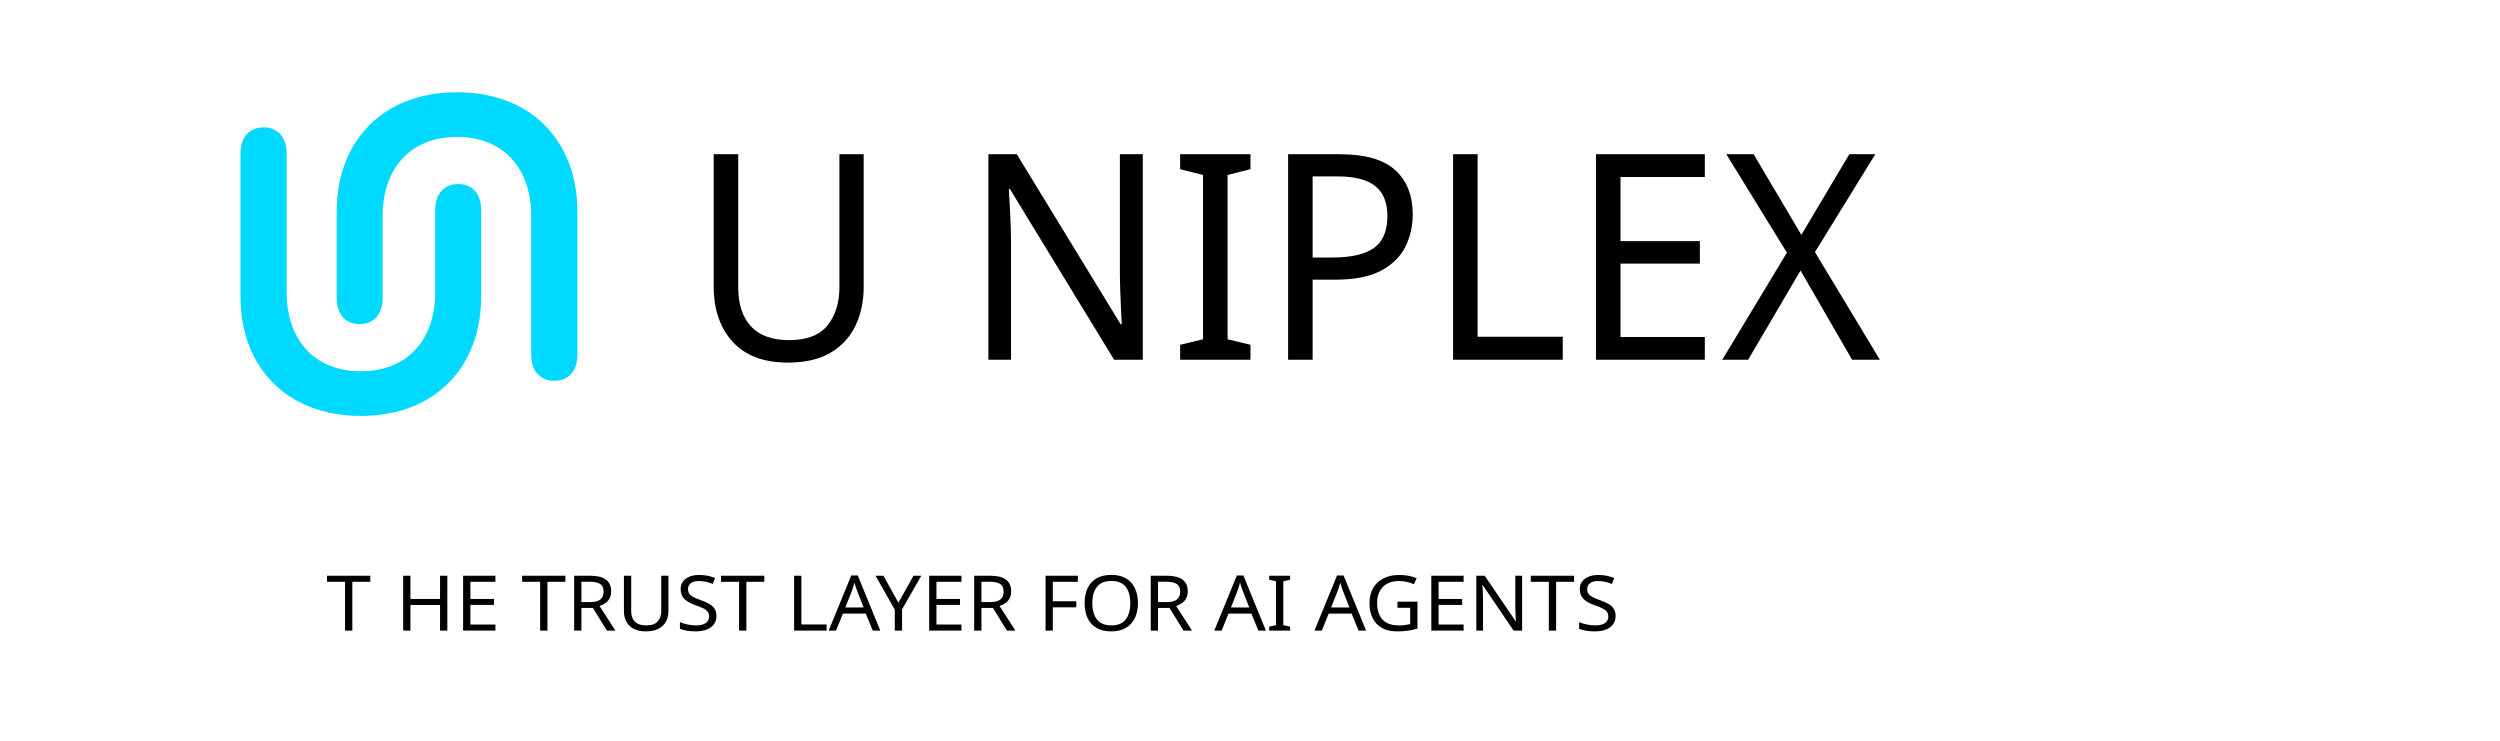
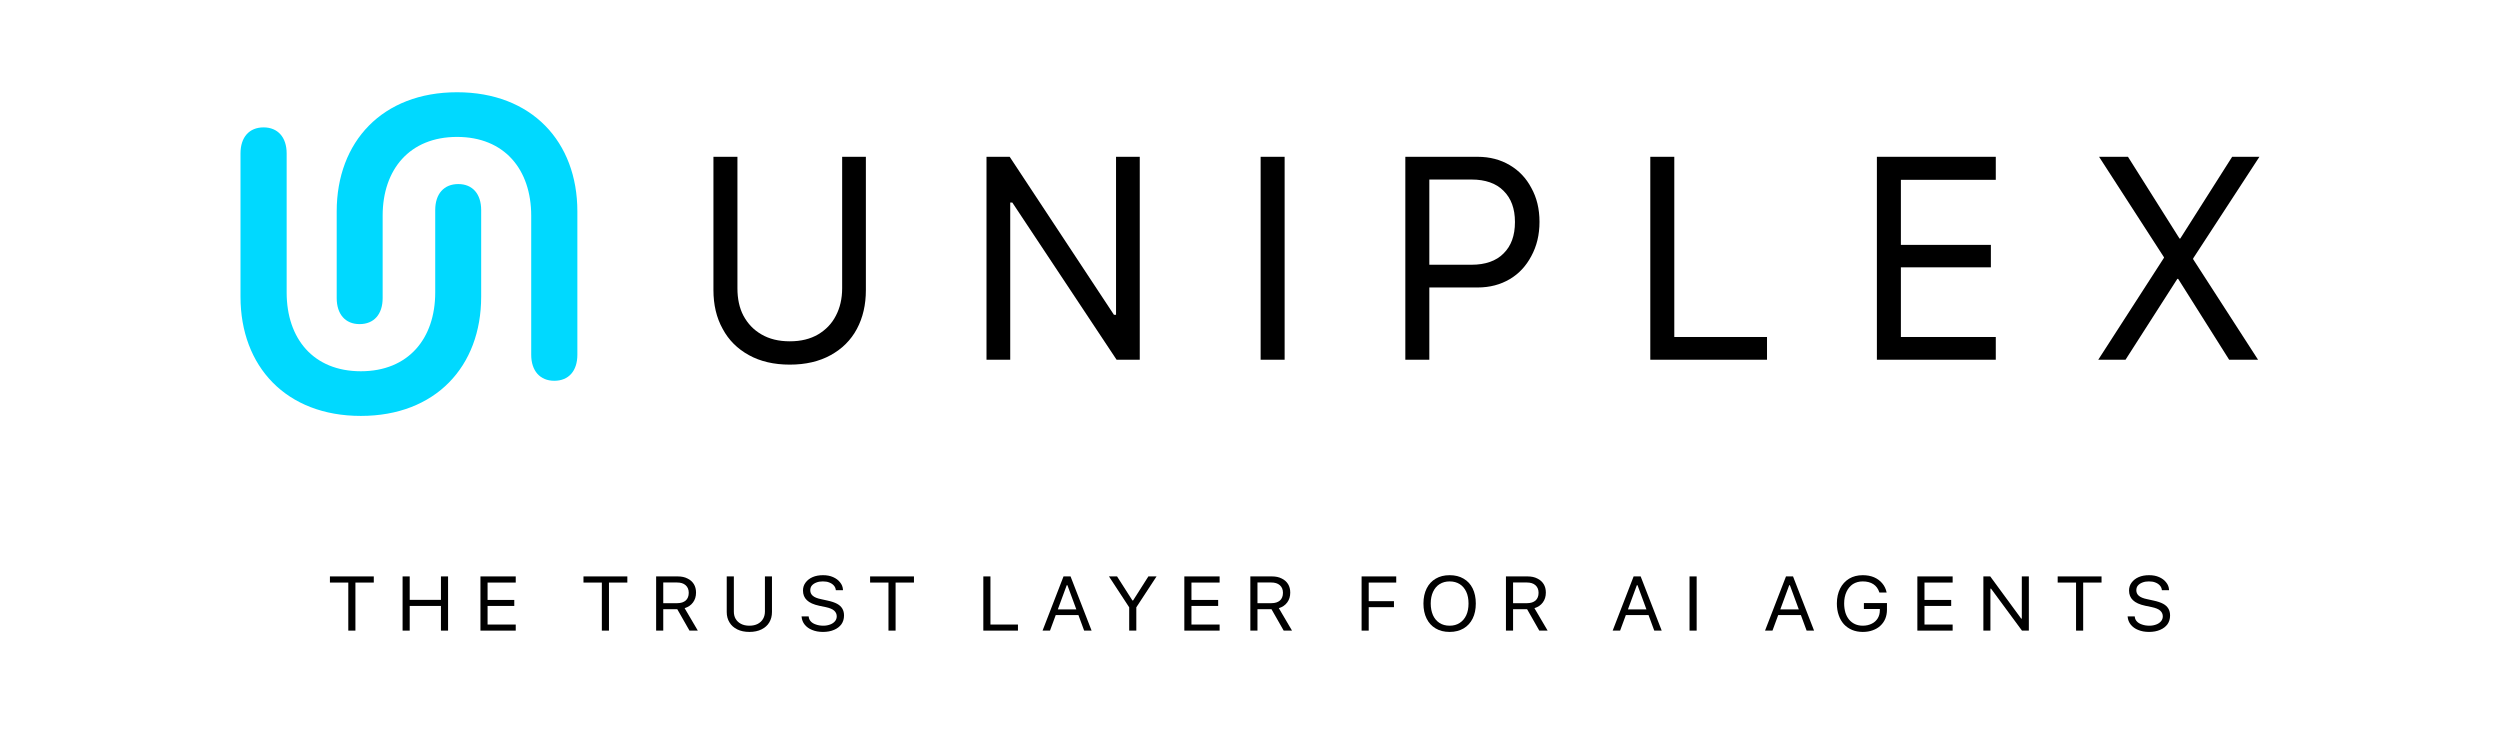
<svg xmlns="http://www.w3.org/2000/svg" width="100%" height="100%" viewBox="0 0 2510 743" version="1.1" xml:space="preserve" style="fill-rule:evenodd;clip-rule:evenodd;stroke-linejoin:round;stroke-miterlimit:2;">
  <g id="Artboard1" transform="matrix(0.863136,0,0,0.674841,-1068.563,26.3188)">
    <rect x="1238" y="-39" width="2908" height="1101" style="fill:none;" />
    <g transform="matrix(1,0,0,1,-6.372112,29.48842)">
      <g transform="matrix(1.080467,0,0,1.382892,-222.6013,-191.4834)">
        <g transform="matrix(6.903823,0,0,6.899075,-5033.543,-12019.068)">
-           <g transform="matrix(0.9,0,0,0.95,103.3225,90.55575)">
-             <g transform="matrix(47.24958,0,0,47.24958,1309.298,1811.115)">
-                         </g>
-             <text x="1033.225px" y="1811.115px" style="font-family:'SFPro-Regular', 'SF Pro';font-size:47.25px;">U<tspan x="1080.491px 1127.987px 1153.059px 1195.502px 1234.763px 1275.338px " y="1811.115px 1811.115px 1811.115px 1811.115px 1811.115px 1811.115px ">NIPLEX</tspan>
-             </text>
+           <g transform="matrix(42.52462,0,0,44.8871,1033.225,1811.115)">
+             <path d="M0.369,0.017C0.311,0.017 0.261,0.006 0.219,-0.016C0.177,-0.038 0.145,-0.068 0.123,-0.107C0.1,-0.146 0.089,-0.191 0.089,-0.242L0.089,-0.705L0.177,-0.705L0.177,-0.248C0.177,-0.212 0.184,-0.18 0.199,-0.153C0.215,-0.125 0.236,-0.104 0.265,-0.088C0.294,-0.072 0.328,-0.064 0.369,-0.064C0.41,-0.064 0.444,-0.072 0.473,-0.088C0.501,-0.104 0.523,-0.125 0.538,-0.153C0.553,-0.18 0.561,-0.212 0.561,-0.248L0.561,-0.705L0.648,-0.705L0.648,-0.242C0.648,-0.191 0.637,-0.146 0.615,-0.107C0.593,-0.068 0.561,-0.038 0.519,-0.016C0.477,0.006 0.427,0.017 0.369,0.017Z" style="fill-rule:nonzero;" />
+           </g>
+           <g transform="matrix(42.52462,0,0,44.8871,1075.764,1811.115)">
+             <path d="M0.09,-0L0.09,-0.705L0.175,-0.705L0.579,-0.125L0.521,-0.156L0.565,-0.156L0.565,-0.705L0.652,-0.705L0.652,-0L0.567,-0L0.163,-0.577L0.222,-0.546L0.177,-0.546L0.177,-0L0.09,-0Z" style="fill-rule:nonzero;" />
+           </g>
+           <g transform="matrix(42.52462,0,0,44.8871,1118.511,1811.115)">
+             <rect x="0.09" y="-0.705" width="0.088" height="0.705" style="fill-rule:nonzero;" />
+           </g>
+           <g transform="matrix(42.52462,0,0,44.8871,1141.075,1811.115)">
+             <path d="M0.134,-0.251L0.134,-0.33L0.333,-0.33C0.383,-0.33 0.423,-0.343 0.45,-0.369C0.478,-0.395 0.492,-0.431 0.492,-0.478L0.492,-0.479C0.492,-0.525 0.478,-0.561 0.45,-0.587C0.423,-0.613 0.383,-0.626 0.333,-0.626L0.134,-0.626L0.134,-0.705L0.355,-0.705C0.4,-0.705 0.439,-0.695 0.473,-0.676C0.507,-0.657 0.533,-0.631 0.552,-0.597C0.572,-0.563 0.582,-0.524 0.582,-0.479L0.582,-0.479C0.582,-0.434 0.572,-0.395 0.552,-0.36C0.533,-0.326 0.507,-0.299 0.473,-0.28C0.439,-0.261 0.4,-0.251 0.355,-0.251L0.134,-0.251ZM0.09,-0L0.09,-0.705L0.178,-0.705L0.178,-0L0.09,-0Z" style="fill-rule:nonzero;" />
+           </g>
+           <g transform="matrix(42.52462,0,0,44.8871,1179.275,1811.115)">
+             <path d="M0.09,-0L0.09,-0.705L0.178,-0.705L0.178,-0.079L0.518,-0.079L0.518,-0L0.09,-0Z" style="fill-rule:nonzero;" />
+           </g>
+           <g transform="matrix(42.52462,0,0,44.8871,1214.609,1811.115)">
+             <path d="M0.09,-0L0.09,-0.705L0.526,-0.705L0.526,-0.625L0.178,-0.625L0.178,-0.399L0.508,-0.399L0.508,-0.321L0.178,-0.321L0.178,-0.079L0.526,-0.079L0.526,-0L0.09,-0Z" style="fill-rule:nonzero;" />
+           </g>
+           <g transform="matrix(42.52462,0,0,44.8871,1251.127,1811.115)">
+             <path d="M0.043,-0L0.305,-0.385L0.284,-0.317L0.284,-0.356L0.046,-0.705L0.152,-0.705L0.341,-0.421L0.381,-0.421L0.323,-0.39L0.534,-0.705L0.634,-0.705L0.391,-0.352L0.391,-0.312L0.37,-0.38L0.629,-0L0.523,-0L0.336,-0.281L0.296,-0.281L0.354,-0.312L0.143,-0L0.043,-0Z" style="fill-rule:nonzero;" />
          </g>
        </g>
        <g transform="matrix(3.340601,0,0,3.287512,-2448.233,-6340.468)">
          <g transform="matrix(3.197937,0,0,3.35062,-2096.208,-3978.306)">
            <path d="M1048.112,1811.641C1055.629,1811.641 1060.239,1806.819 1060.239,1800.003L1060.239,1791.539C1060.239,1789.96 1059.367,1788.996 1057.934,1788.996C1056.48,1788.996 1055.608,1789.96 1055.608,1791.539L1055.608,1799.586C1055.608,1804.101 1052.888,1807.279 1048.112,1807.279C1043.337,1807.279 1040.637,1804.101 1040.637,1799.586L1040.637,1786.004C1040.637,1784.426 1039.745,1783.461 1038.312,1783.461C1036.858,1783.461 1035.986,1784.426 1035.986,1786.004L1035.986,1800.003C1035.986,1806.819 1040.596,1811.641 1048.112,1811.641Z" style="fill:rgb(0,217,255);fill-rule:nonzero;" />
          </g>
          <g transform="matrix(-3.197937,-0,0,-3.35062,4638.387,8056.016)">
            <path d="M1048.112,1811.641C1055.629,1811.641 1060.239,1806.819 1060.239,1800.003L1060.239,1791.539C1060.239,1789.96 1059.367,1788.996 1057.934,1788.996C1056.48,1788.996 1055.608,1789.96 1055.608,1791.539L1055.608,1799.586C1055.608,1804.101 1052.888,1807.279 1048.112,1807.279C1043.337,1807.279 1040.637,1804.101 1040.637,1799.586L1040.637,1786.004C1040.637,1784.426 1039.745,1783.461 1038.312,1783.461C1036.858,1783.461 1035.986,1784.426 1035.986,1786.004L1035.986,1800.003C1035.986,1806.819 1040.596,1811.641 1048.112,1811.641Z" style="fill:rgb(0,217,255);fill-rule:nonzero;" />
          </g>
        </g>
      </g>
      <g transform="matrix(0.911968,0,0,1.166427,1029.783,-239.3794)">
-         <g transform="matrix(1,0,0,0.95,-0,47.54246)">
-           <g transform="matrix(103.2201,0,0,103.2201,3013.133,950.8493)">
-                     </g>
-           <text x="651.372px" y="950.849px" style="font-family:'SFPro-Regular', 'SF Pro';font-size:103.22px;">T<tspan x="739.504px 838.826px 923.027px 974.77px 1062.902px 1153.05px 1251.867px 1340.352px 1428.485px 1480.228px 1561.556px 1646.261px 1736.611px 1820.812px 1910.96px 1962.703px 2044.485px 2146.83px 2236.978px 2288.721px 2380.987px 2431.318px 2483.062px 2571.799px 2671.573px 2755.774px 2855.095px 2943.228px " y="950.849px 950.849px 950.849px 950.849px 950.849px 950.849px 950.849px 950.849px 950.849px 950.849px 950.849px 950.849px 950.849px 950.849px 950.849px 950.849px 950.849px 950.849px 950.849px 950.849px 950.849px 950.849px 950.849px 950.849px 950.849px 950.849px 950.849px 950.849px ">HE TRUST LAYER FOR AI AGENTS</tspan>
-           </text>
+         <g transform="matrix(103.2201,0,0,98.05911,651.3722,950.8493)">
+           <path d="M0.273,-0L0.273,-0.625L0.046,-0.625L0.046,-0.705L0.588,-0.705L0.588,-0.625L0.361,-0.625L0.361,-0L0.273,-0Z" style="fill-rule:nonzero;" />
+         </g>
+         <g transform="matrix(103.2201,0,0,98.05911,739.5044,950.8493)">
+           <path d="M0.09,-0L0.09,-0.705L0.178,-0.705L0.178,-0.4L0.564,-0.4L0.564,-0.705L0.652,-0.705L0.652,-0L0.564,-0L0.564,-0.321L0.178,-0.321L0.178,-0L0.09,-0Z" style="fill-rule:nonzero;" />
+         </g>
+         <g transform="matrix(103.2201,0,0,98.05911,838.8256,950.8493)">
+           <path d="M0.09,-0L0.09,-0.705L0.526,-0.705L0.526,-0.625L0.178,-0.625L0.178,-0.399L0.508,-0.399L0.508,-0.321L0.178,-0.321L0.178,-0.079L0.526,-0.079L0.526,-0L0.09,-0Z" style="fill-rule:nonzero;" />
+         </g>
+         <g transform="matrix(103.2201,0,0,98.05911,974.7697,950.8493)">
+           <path d="M0.273,-0L0.273,-0.625L0.046,-0.625L0.046,-0.705L0.588,-0.705L0.588,-0.625L0.361,-0.625L0.361,-0L0.273,-0Z" style="fill-rule:nonzero;" />
+         </g>
+         <g transform="matrix(103.2201,0,0,98.05911,1062.902,950.8493)">
+           <path d="M0.09,-0L0.09,-0.705L0.359,-0.705C0.404,-0.705 0.444,-0.696 0.477,-0.678C0.511,-0.661 0.537,-0.637 0.556,-0.605C0.574,-0.574 0.583,-0.537 0.583,-0.495L0.583,-0.494C0.583,-0.445 0.571,-0.403 0.546,-0.367C0.521,-0.331 0.486,-0.306 0.442,-0.292L0.605,-0L0.502,-0L0.351,-0.279L0.178,-0.279L0.178,-0L0.09,-0ZM0.178,-0.357L0.351,-0.357C0.396,-0.357 0.431,-0.369 0.456,-0.392C0.48,-0.415 0.493,-0.448 0.493,-0.491L0.493,-0.492C0.493,-0.534 0.48,-0.567 0.454,-0.591C0.428,-0.615 0.393,-0.626 0.347,-0.626L0.178,-0.626L0.178,-0.357Z" style="fill-rule:nonzero;" />
+         </g>
+         <g transform="matrix(103.2201,0,0,98.05911,1153.05,950.8493)">
+           <path d="M0.369,0.017C0.311,0.017 0.261,0.006 0.219,-0.016C0.177,-0.038 0.145,-0.068 0.123,-0.107C0.1,-0.146 0.089,-0.191 0.089,-0.242L0.089,-0.705L0.177,-0.705L0.177,-0.248C0.177,-0.212 0.184,-0.18 0.199,-0.153C0.215,-0.125 0.236,-0.104 0.265,-0.088C0.294,-0.072 0.328,-0.064 0.369,-0.064C0.41,-0.064 0.444,-0.072 0.473,-0.088C0.501,-0.104 0.523,-0.125 0.538,-0.153C0.553,-0.18 0.561,-0.212 0.561,-0.248L0.561,-0.705L0.648,-0.705L0.648,-0.242C0.648,-0.191 0.637,-0.146 0.615,-0.107C0.593,-0.068 0.561,-0.038 0.519,-0.016C0.477,0.006 0.427,0.017 0.369,0.017Z" style="fill-rule:nonzero;" />
+         </g>
+         <g transform="matrix(103.2201,0,0,98.05911,1251.867,950.8493)">
+           <path d="M0.321,0.017C0.269,0.017 0.225,0.008 0.186,-0.009C0.148,-0.025 0.118,-0.048 0.095,-0.078C0.073,-0.107 0.06,-0.141 0.057,-0.179L0.056,-0.185L0.144,-0.185L0.145,-0.179C0.147,-0.156 0.156,-0.135 0.172,-0.118C0.187,-0.101 0.209,-0.088 0.235,-0.079C0.262,-0.069 0.292,-0.064 0.326,-0.064C0.358,-0.064 0.386,-0.07 0.411,-0.08C0.436,-0.09 0.455,-0.104 0.47,-0.123C0.484,-0.141 0.491,-0.162 0.491,-0.186L0.491,-0.186C0.491,-0.215 0.48,-0.24 0.459,-0.26C0.438,-0.28 0.403,-0.295 0.354,-0.306L0.276,-0.323C0.205,-0.339 0.154,-0.363 0.122,-0.396C0.09,-0.428 0.074,-0.47 0.074,-0.521L0.074,-0.522C0.074,-0.561 0.085,-0.596 0.106,-0.625C0.127,-0.655 0.156,-0.679 0.193,-0.696C0.23,-0.713 0.273,-0.721 0.322,-0.721C0.369,-0.721 0.41,-0.713 0.446,-0.696C0.482,-0.679 0.511,-0.657 0.532,-0.628C0.554,-0.6 0.566,-0.568 0.568,-0.533L0.568,-0.526L0.48,-0.526L0.479,-0.533C0.476,-0.554 0.468,-0.572 0.454,-0.588C0.44,-0.604 0.422,-0.617 0.399,-0.626C0.377,-0.636 0.35,-0.64 0.319,-0.64C0.29,-0.64 0.264,-0.636 0.24,-0.626C0.217,-0.617 0.198,-0.604 0.184,-0.587C0.17,-0.57 0.164,-0.549 0.164,-0.524L0.164,-0.524C0.164,-0.496 0.174,-0.472 0.195,-0.453C0.216,-0.434 0.25,-0.419 0.298,-0.409L0.376,-0.391C0.425,-0.38 0.465,-0.366 0.495,-0.349C0.525,-0.332 0.546,-0.311 0.56,-0.286C0.574,-0.261 0.581,-0.232 0.581,-0.198L0.581,-0.197C0.581,-0.153 0.57,-0.115 0.549,-0.083C0.527,-0.052 0.497,-0.027 0.458,-0.01C0.419,0.008 0.373,0.017 0.321,0.017Z" style="fill-rule:nonzero;" />
+         </g>
+         <g transform="matrix(103.2201,0,0,98.05911,1340.352,950.8493)">
+           <path d="M0.273,-0L0.273,-0.625L0.046,-0.625L0.046,-0.705L0.588,-0.705L0.588,-0.625L0.361,-0.625L0.361,-0L0.273,-0Z" style="fill-rule:nonzero;" />
+         </g>
+         <g transform="matrix(103.2201,0,0,98.05911,1480.228,950.8493)">
+           <path d="M0.09,-0L0.09,-0.705L0.178,-0.705L0.178,-0.079L0.518,-0.079L0.518,-0L0.09,-0Z" style="fill-rule:nonzero;" />
+         </g>
+         <g transform="matrix(103.2201,0,0,98.05911,1561.556,950.8493)">
+           <path d="M0.034,-0L0.293,-0.705L0.361,-0.705L0.361,-0.591L0.333,-0.591L0.126,-0L0.034,-0ZM0.151,-0.202L0.179,-0.276L0.497,-0.276L0.524,-0.202L0.151,-0.202ZM0.548,-0L0.341,-0.591L0.341,-0.705L0.38,-0.705L0.64,-0L0.548,-0Z" style="fill-rule:nonzero;" />
+         </g>
+         <g transform="matrix(103.2201,0,0,98.05911,1646.261,950.8493)">
+           <path d="M0.284,-0L0.284,-0.303L0.034,-0.705L0.134,-0.705L0.324,-0.392L0.332,-0.392L0.521,-0.705L0.622,-0.705L0.372,-0.303L0.372,-0L0.284,-0Z" style="fill-rule:nonzero;" />
+         </g>
+         <g transform="matrix(103.2201,0,0,98.05911,1736.611,950.8493)">
+           <path d="M0.09,-0L0.09,-0.705L0.526,-0.705L0.526,-0.625L0.178,-0.625L0.178,-0.399L0.508,-0.399L0.508,-0.321L0.178,-0.321L0.178,-0.079L0.526,-0.079L0.526,-0L0.09,-0Z" style="fill-rule:nonzero;" />
+         </g>
+         <g transform="matrix(103.2201,0,0,98.05911,1820.812,950.8493)">
+           <path d="M0.09,-0L0.09,-0.705L0.359,-0.705C0.404,-0.705 0.444,-0.696 0.477,-0.678C0.511,-0.661 0.537,-0.637 0.556,-0.605C0.574,-0.574 0.583,-0.537 0.583,-0.495L0.583,-0.494C0.583,-0.445 0.571,-0.403 0.546,-0.367C0.521,-0.331 0.486,-0.306 0.442,-0.292L0.605,-0L0.502,-0L0.351,-0.279L0.178,-0.279L0.178,-0L0.09,-0ZM0.178,-0.357L0.351,-0.357C0.396,-0.357 0.431,-0.369 0.456,-0.392C0.48,-0.415 0.493,-0.448 0.493,-0.491L0.493,-0.492C0.493,-0.534 0.48,-0.567 0.454,-0.591C0.428,-0.615 0.393,-0.626 0.347,-0.626L0.178,-0.626L0.178,-0.357Z" style="fill-rule:nonzero;" />
+         </g>
+         <g transform="matrix(103.2201,0,0,98.05911,1962.703,950.8493)">
+           <path d="M0.09,-0L0.09,-0.705L0.518,-0.705L0.518,-0.625L0.178,-0.625L0.178,-0.383L0.49,-0.383L0.49,-0.305L0.178,-0.305L0.178,-0L0.09,-0Z" style="fill-rule:nonzero;" />
+         </g>
+         <g transform="matrix(103.2201,0,0,98.05911,2044.485,950.8493)">
+           <path d="M0.386,0.017C0.318,0.017 0.261,0.002 0.212,-0.029C0.164,-0.059 0.127,-0.101 0.101,-0.157C0.075,-0.212 0.062,-0.277 0.062,-0.352L0.062,-0.353C0.062,-0.429 0.076,-0.494 0.102,-0.549C0.128,-0.604 0.165,-0.646 0.214,-0.676C0.262,-0.706 0.319,-0.721 0.386,-0.721C0.452,-0.721 0.51,-0.706 0.558,-0.676C0.607,-0.646 0.644,-0.604 0.67,-0.549C0.696,-0.493 0.709,-0.428 0.709,-0.353L0.709,-0.352C0.709,-0.277 0.696,-0.212 0.67,-0.157C0.644,-0.102 0.607,-0.059 0.559,-0.029C0.51,0.001 0.453,0.017 0.386,0.017ZM0.386,-0.064C0.434,-0.064 0.475,-0.076 0.51,-0.1C0.545,-0.124 0.572,-0.157 0.591,-0.2C0.61,-0.244 0.619,-0.294 0.619,-0.352L0.619,-0.353C0.619,-0.412 0.61,-0.462 0.591,-0.505C0.572,-0.548 0.545,-0.582 0.51,-0.605C0.475,-0.628 0.434,-0.64 0.386,-0.64C0.338,-0.64 0.297,-0.628 0.262,-0.605C0.227,-0.582 0.2,-0.548 0.181,-0.505C0.162,-0.462 0.152,-0.412 0.152,-0.353L0.152,-0.352C0.152,-0.294 0.162,-0.244 0.18,-0.2C0.199,-0.157 0.225,-0.124 0.26,-0.1C0.295,-0.076 0.337,-0.064 0.386,-0.064Z" style="fill-rule:nonzero;" />
+         </g>
+         <g transform="matrix(103.2201,0,0,98.05911,2146.83,950.8493)">
+           <path d="M0.09,-0L0.09,-0.705L0.359,-0.705C0.404,-0.705 0.444,-0.696 0.477,-0.678C0.511,-0.661 0.537,-0.637 0.556,-0.605C0.574,-0.574 0.583,-0.537 0.583,-0.495L0.583,-0.494C0.583,-0.445 0.571,-0.403 0.546,-0.367C0.521,-0.331 0.486,-0.306 0.442,-0.292L0.605,-0L0.502,-0L0.351,-0.279L0.178,-0.279L0.178,-0L0.09,-0ZM0.178,-0.357L0.351,-0.357C0.396,-0.357 0.431,-0.369 0.456,-0.392C0.48,-0.415 0.493,-0.448 0.493,-0.491L0.493,-0.492C0.493,-0.534 0.48,-0.567 0.454,-0.591C0.428,-0.615 0.393,-0.626 0.347,-0.626L0.178,-0.626L0.178,-0.357Z" style="fill-rule:nonzero;" />
+         </g>
+         <g transform="matrix(103.2201,0,0,98.05911,2288.721,950.8493)">
+           <path d="M0.034,-0L0.293,-0.705L0.361,-0.705L0.361,-0.591L0.333,-0.591L0.126,-0L0.034,-0ZM0.151,-0.202L0.179,-0.276L0.497,-0.276L0.524,-0.202L0.151,-0.202ZM0.548,-0L0.341,-0.591L0.341,-0.705L0.38,-0.705L0.64,-0L0.548,-0Z" style="fill-rule:nonzero;" />
+         </g>
+         <g transform="matrix(103.2201,0,0,98.05911,2380.987,950.8493)">
+           <rect x="0.09" y="-0.705" width="0.088" height="0.705" style="fill-rule:nonzero;" />
+         </g>
+         <g transform="matrix(103.2201,0,0,98.05911,2483.062,950.8493)">
+           <path d="M0.034,-0L0.293,-0.705L0.361,-0.705L0.361,-0.591L0.333,-0.591L0.126,-0L0.034,-0ZM0.151,-0.202L0.179,-0.276L0.497,-0.276L0.524,-0.202L0.151,-0.202ZM0.548,-0L0.341,-0.591L0.341,-0.705L0.38,-0.705L0.64,-0L0.548,-0Z" style="fill-rule:nonzero;" />
+         </g>
+         <g transform="matrix(103.2201,0,0,98.05911,2571.799,950.8493)">
+           <path d="M0.382,0.017C0.333,0.017 0.289,0.008 0.25,-0.009C0.211,-0.027 0.177,-0.051 0.149,-0.083C0.121,-0.116 0.1,-0.154 0.085,-0.2C0.07,-0.245 0.062,-0.296 0.062,-0.352L0.062,-0.353C0.062,-0.427 0.076,-0.492 0.102,-0.547C0.128,-0.602 0.166,-0.645 0.214,-0.676C0.262,-0.706 0.318,-0.721 0.382,-0.721C0.434,-0.721 0.48,-0.712 0.521,-0.694C0.562,-0.675 0.596,-0.649 0.622,-0.616C0.649,-0.583 0.667,-0.544 0.676,-0.5L0.677,-0.495L0.588,-0.495L0.586,-0.5C0.572,-0.545 0.548,-0.58 0.513,-0.604C0.478,-0.628 0.434,-0.64 0.382,-0.64C0.335,-0.64 0.295,-0.628 0.26,-0.605C0.226,-0.581 0.2,-0.548 0.181,-0.505C0.162,-0.462 0.152,-0.411 0.152,-0.353L0.152,-0.352C0.152,-0.308 0.158,-0.268 0.168,-0.232C0.179,-0.197 0.194,-0.167 0.214,-0.142C0.234,-0.117 0.258,-0.098 0.287,-0.084C0.315,-0.071 0.347,-0.064 0.382,-0.064C0.424,-0.064 0.461,-0.073 0.493,-0.09C0.525,-0.106 0.549,-0.13 0.567,-0.16C0.584,-0.19 0.593,-0.224 0.593,-0.264L0.593,-0.281L0.396,-0.281L0.396,-0.358L0.681,-0.358L0.681,-0.272C0.681,-0.229 0.674,-0.19 0.66,-0.154C0.646,-0.119 0.625,-0.088 0.599,-0.063C0.573,-0.037 0.541,-0.018 0.504,-0.004C0.468,0.01 0.427,0.017 0.382,0.017Z" style="fill-rule:nonzero;" />
+         </g>
+         <g transform="matrix(103.2201,0,0,98.05911,2671.573,950.8493)">
+           <path d="M0.09,-0L0.09,-0.705L0.526,-0.705L0.526,-0.625L0.178,-0.625L0.178,-0.399L0.508,-0.399L0.508,-0.321L0.178,-0.321L0.178,-0.079L0.526,-0.079L0.526,-0L0.09,-0Z" style="fill-rule:nonzero;" />
+         </g>
+         <g transform="matrix(103.2201,0,0,98.05911,2755.774,950.8493)">
+           <path d="M0.09,-0L0.09,-0.705L0.175,-0.705L0.579,-0.125L0.521,-0.156L0.565,-0.156L0.565,-0.705L0.652,-0.705L0.652,-0L0.567,-0L0.163,-0.577L0.222,-0.546L0.177,-0.546L0.177,-0L0.09,-0Z" style="fill-rule:nonzero;" />
+         </g>
+         <g transform="matrix(103.2201,0,0,98.05911,2855.095,950.8493)">
+           <path d="M0.273,-0L0.273,-0.625L0.046,-0.625L0.046,-0.705L0.588,-0.705L0.588,-0.625L0.361,-0.625L0.361,-0L0.273,-0Z" style="fill-rule:nonzero;" />
+         </g>
+         <g transform="matrix(103.2201,0,0,98.05911,2943.228,950.8493)">
+           <path d="M0.321,0.017C0.269,0.017 0.225,0.008 0.186,-0.009C0.148,-0.025 0.118,-0.048 0.095,-0.078C0.073,-0.107 0.06,-0.141 0.057,-0.179L0.056,-0.185L0.144,-0.185L0.145,-0.179C0.147,-0.156 0.156,-0.135 0.172,-0.118C0.187,-0.101 0.209,-0.088 0.235,-0.079C0.262,-0.069 0.292,-0.064 0.326,-0.064C0.358,-0.064 0.386,-0.07 0.411,-0.08C0.436,-0.09 0.455,-0.104 0.47,-0.123C0.484,-0.141 0.491,-0.162 0.491,-0.186L0.491,-0.186C0.491,-0.215 0.48,-0.24 0.459,-0.26C0.438,-0.28 0.403,-0.295 0.354,-0.306L0.276,-0.323C0.205,-0.339 0.154,-0.363 0.122,-0.396C0.09,-0.428 0.074,-0.47 0.074,-0.521L0.074,-0.522C0.074,-0.561 0.085,-0.596 0.106,-0.625C0.127,-0.655 0.156,-0.679 0.193,-0.696C0.23,-0.713 0.273,-0.721 0.322,-0.721C0.369,-0.721 0.41,-0.713 0.446,-0.696C0.482,-0.679 0.511,-0.657 0.532,-0.628C0.554,-0.6 0.566,-0.568 0.568,-0.533L0.568,-0.526L0.48,-0.526L0.479,-0.533C0.476,-0.554 0.468,-0.572 0.454,-0.588C0.44,-0.604 0.422,-0.617 0.399,-0.626C0.377,-0.636 0.35,-0.64 0.319,-0.64C0.29,-0.64 0.264,-0.636 0.24,-0.626C0.217,-0.617 0.198,-0.604 0.184,-0.587C0.17,-0.57 0.164,-0.549 0.164,-0.524L0.164,-0.524C0.164,-0.496 0.174,-0.472 0.195,-0.453C0.216,-0.434 0.25,-0.419 0.298,-0.409L0.376,-0.391C0.425,-0.38 0.465,-0.366 0.495,-0.349C0.525,-0.332 0.546,-0.311 0.56,-0.286C0.574,-0.261 0.581,-0.232 0.581,-0.198L0.581,-0.197C0.581,-0.153 0.57,-0.115 0.549,-0.083C0.527,-0.052 0.497,-0.027 0.458,-0.01C0.419,0.008 0.373,0.017 0.321,0.017Z" style="fill-rule:nonzero;" />
        </g>
      </g>
    </g>
  </g>
</svg>
